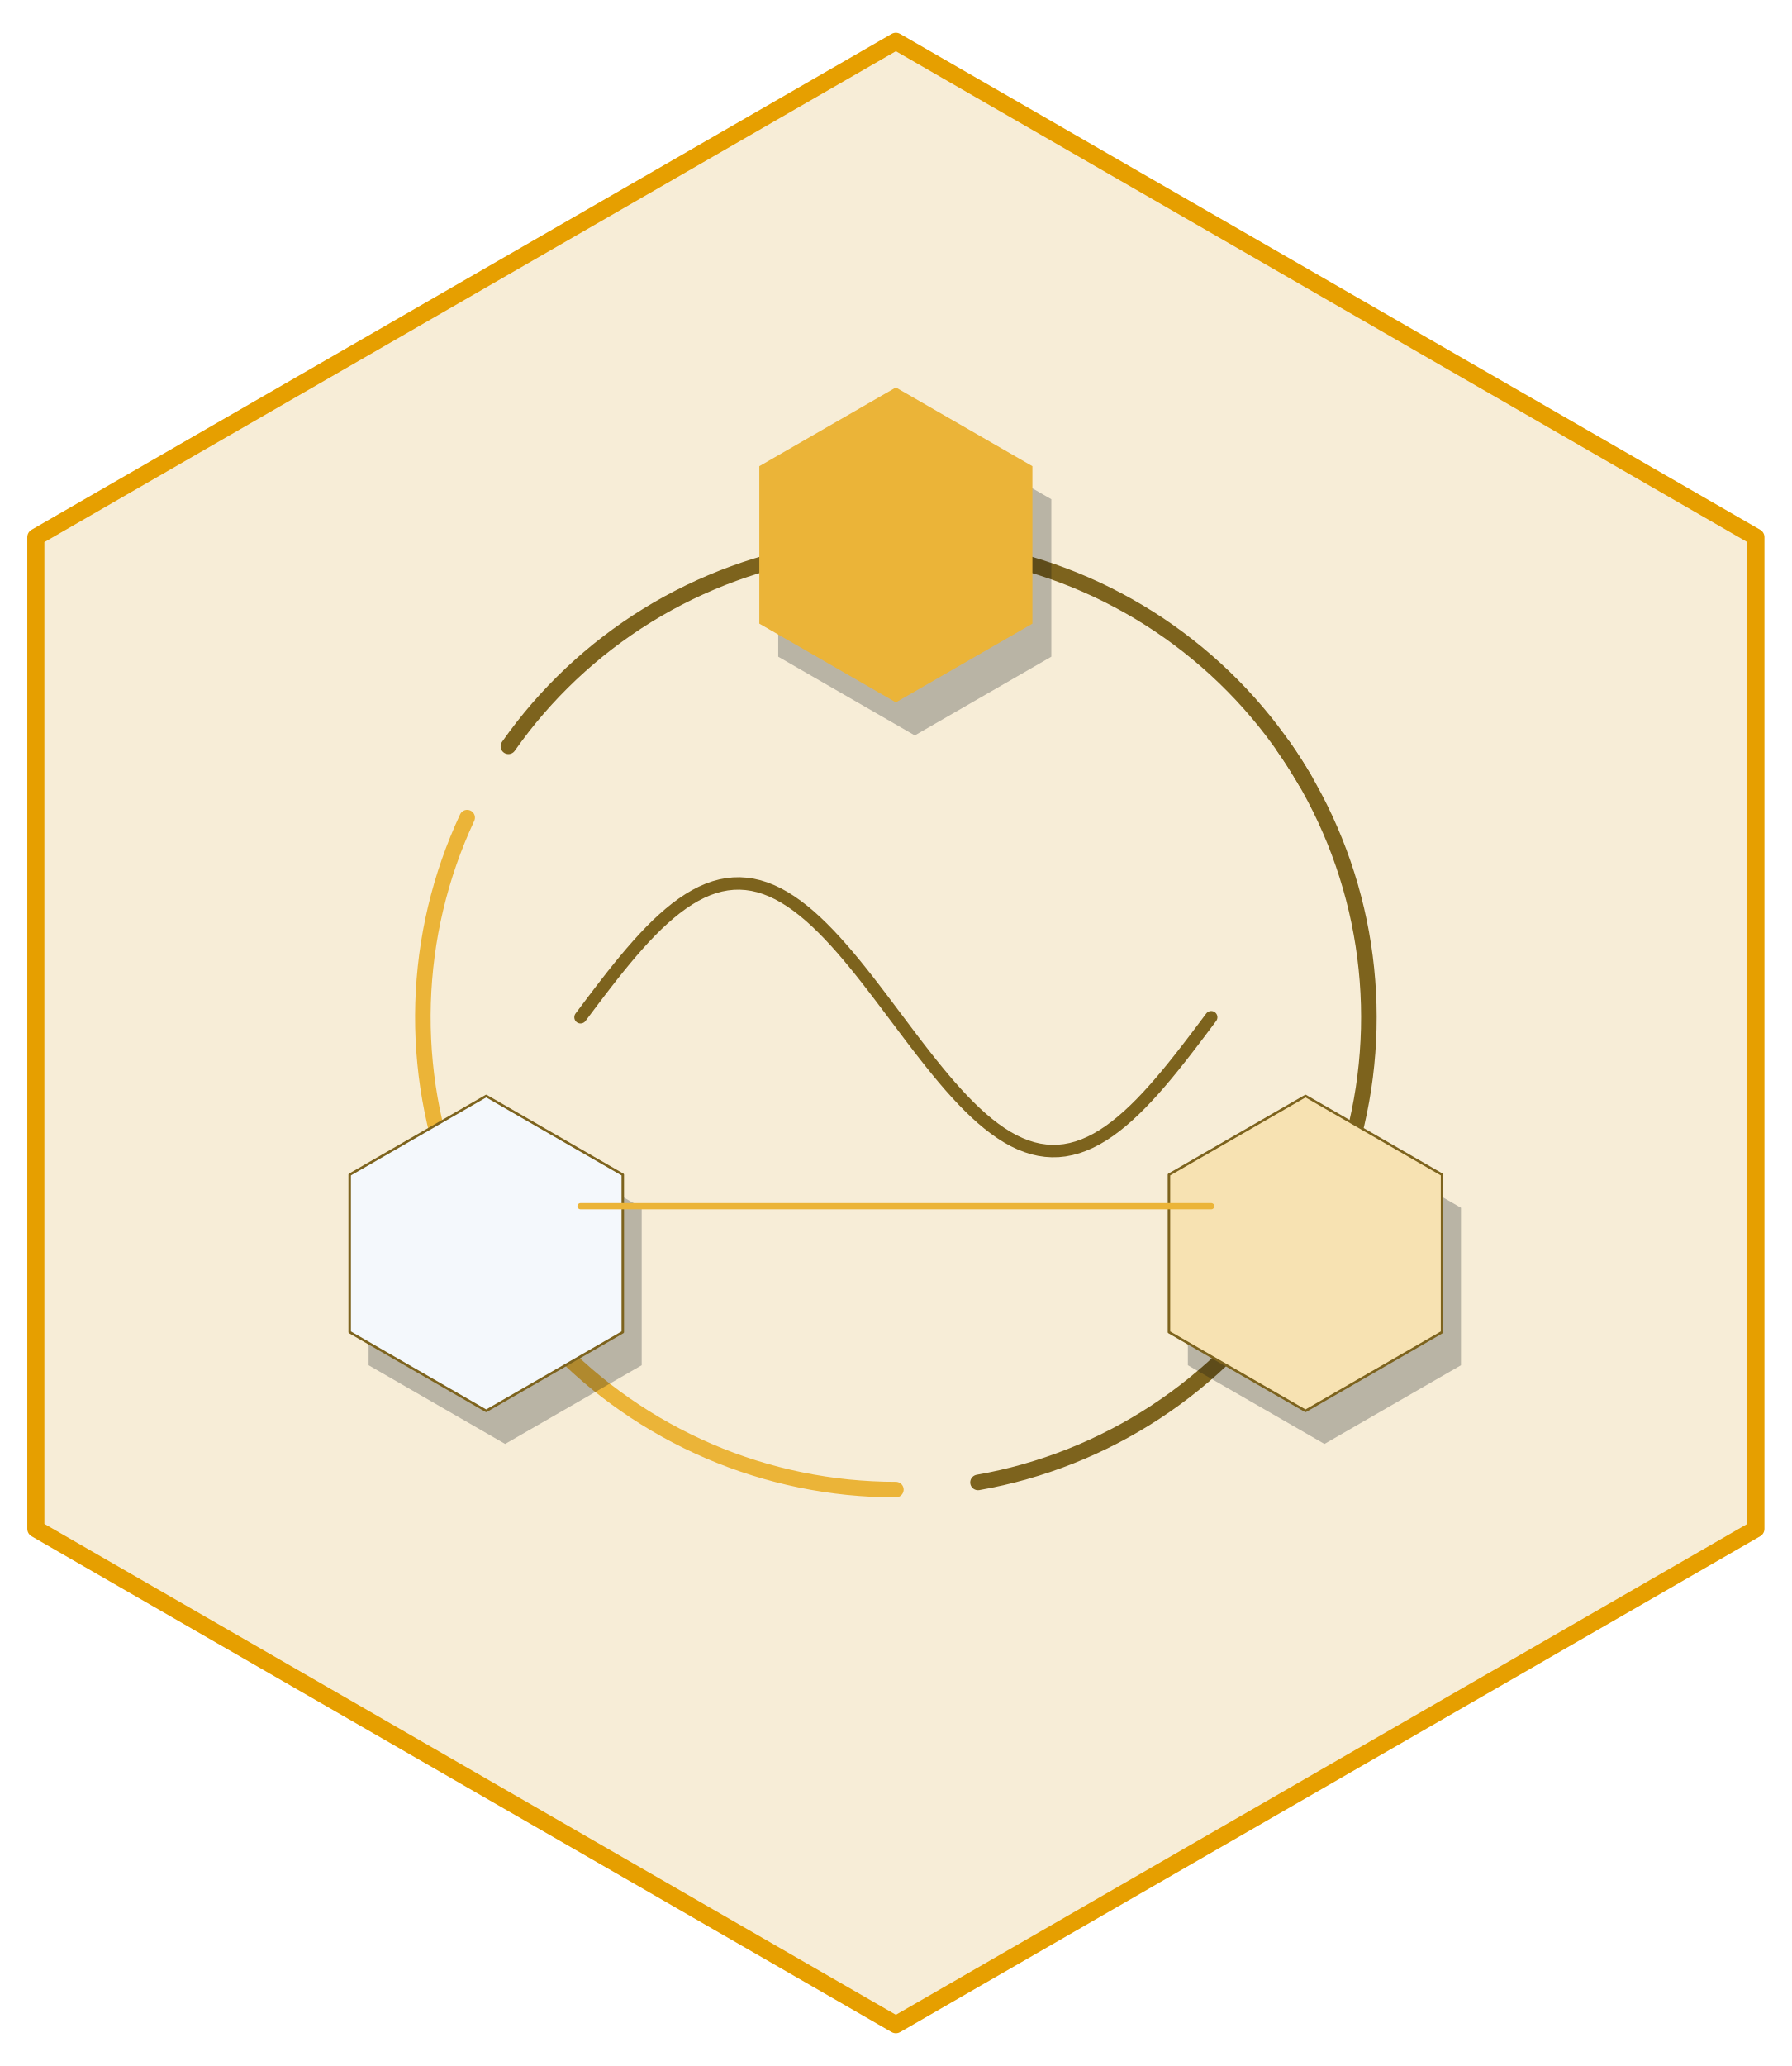
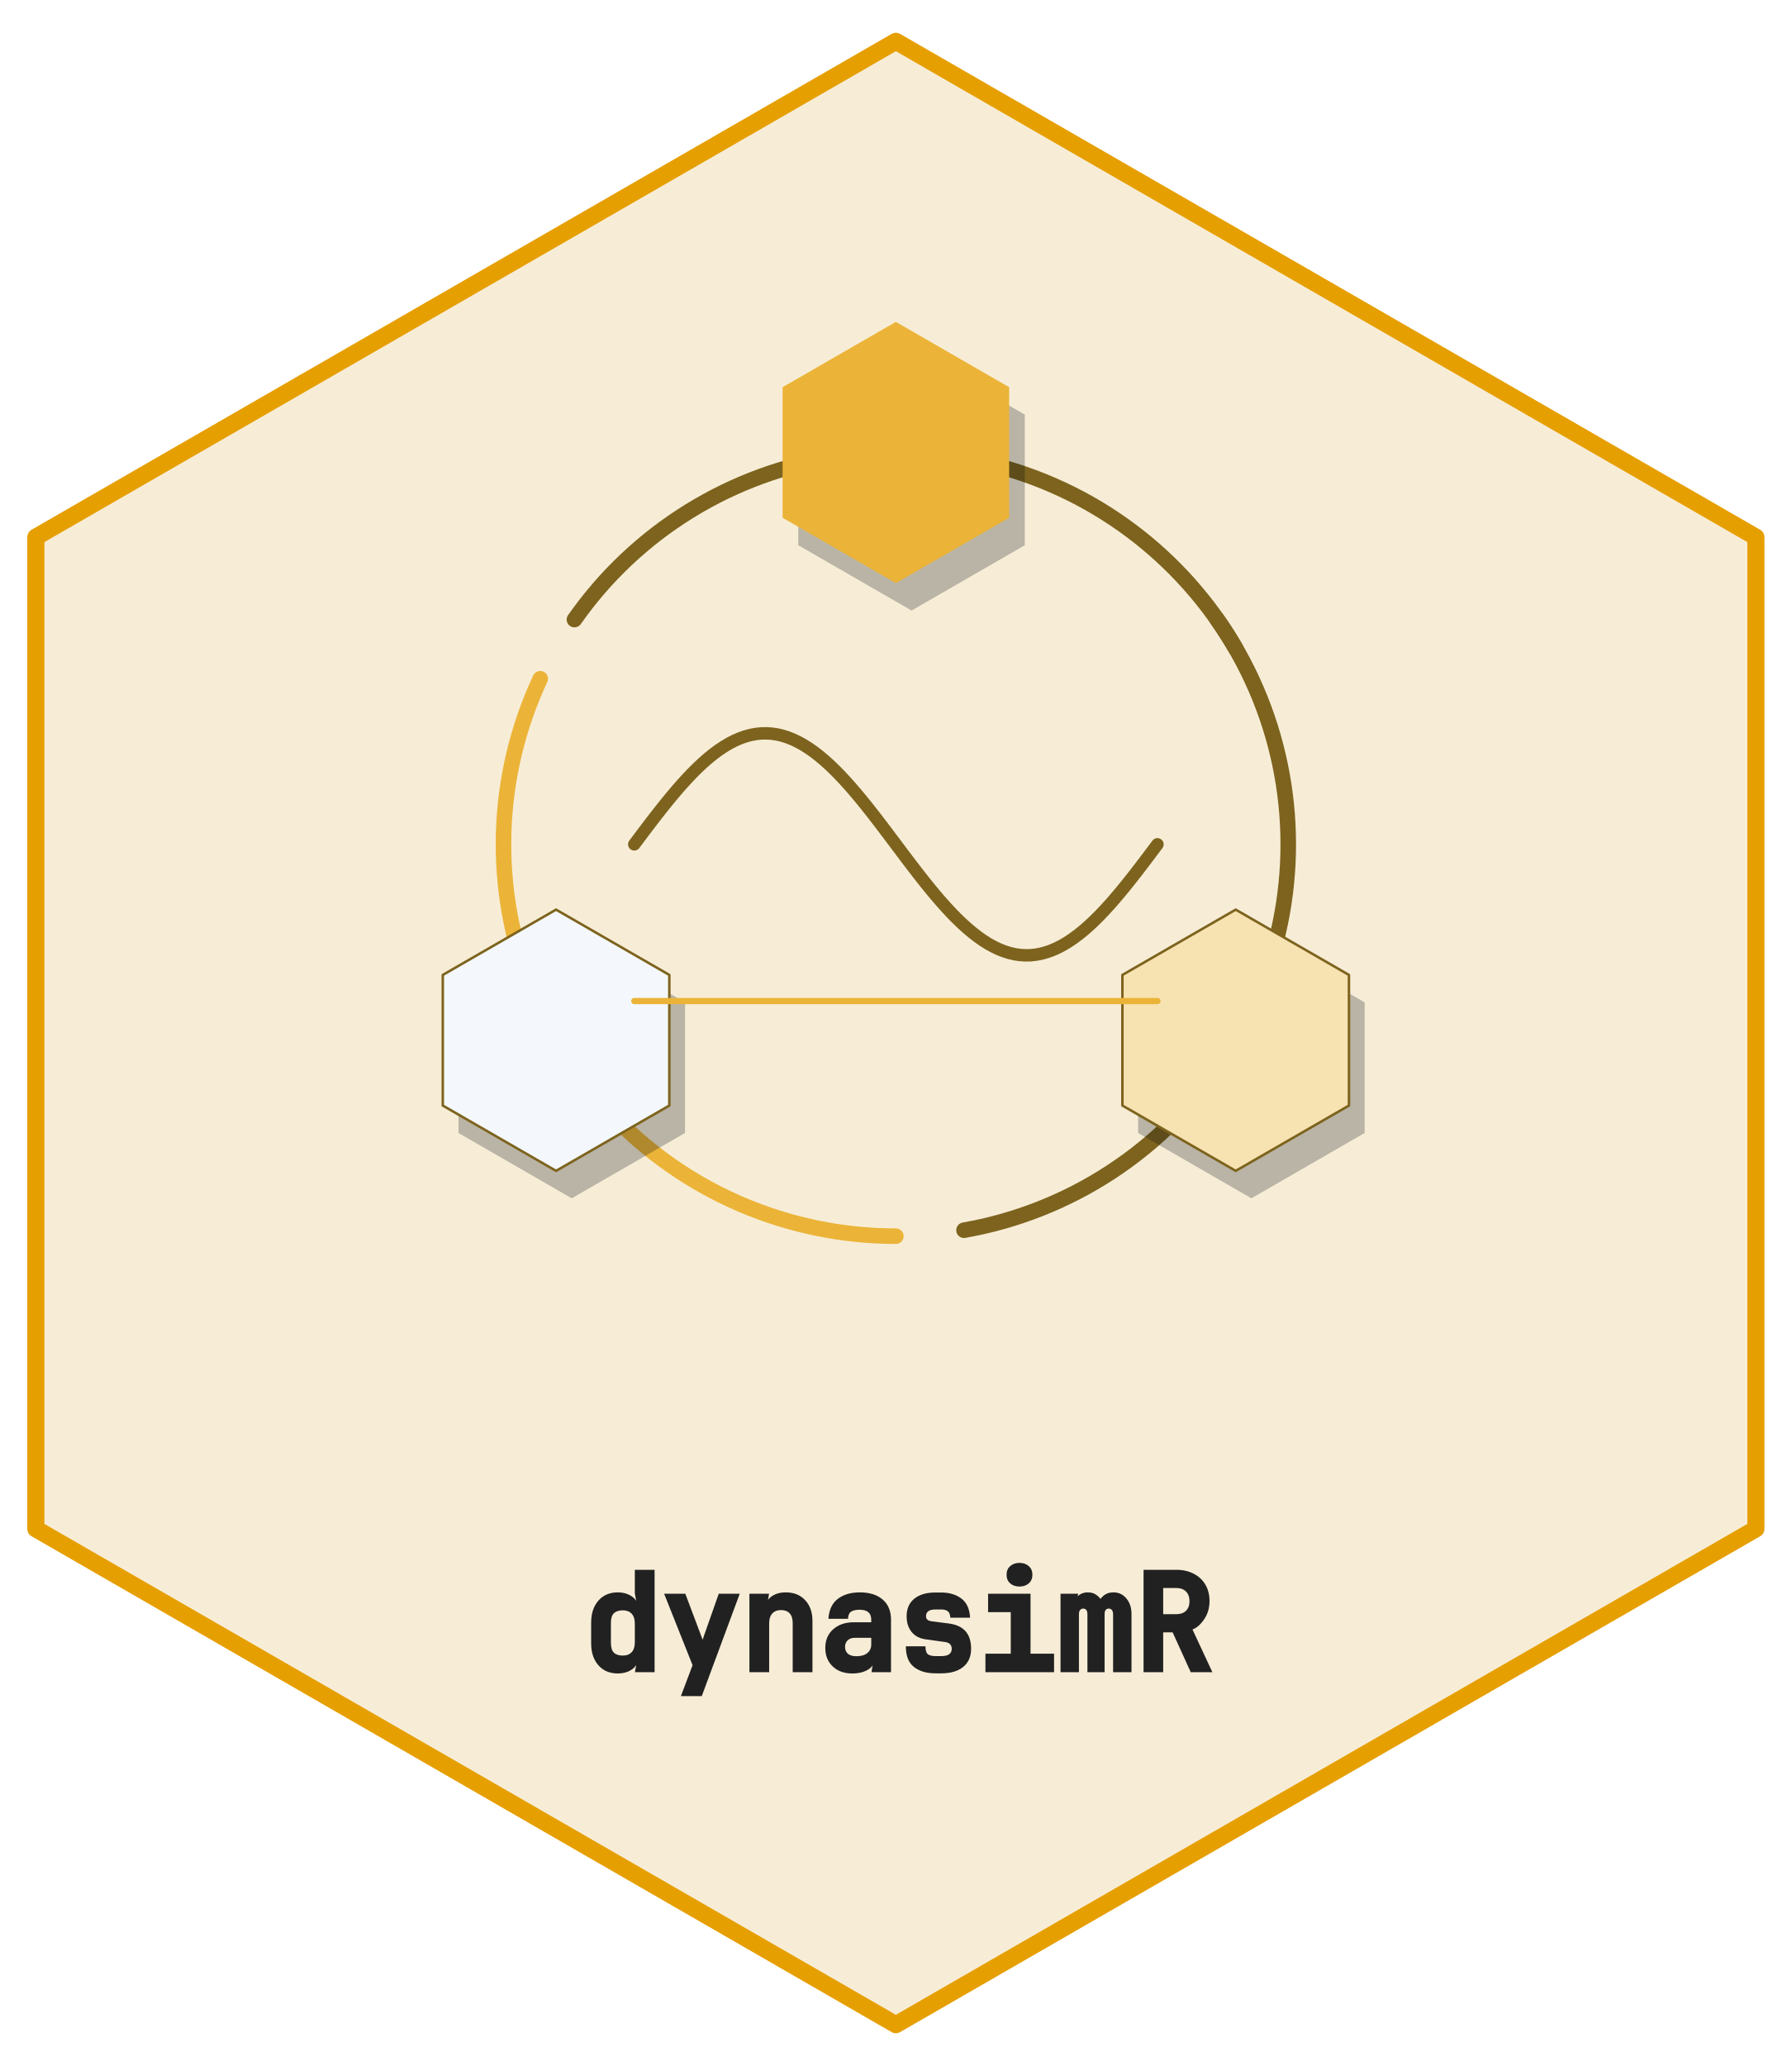
- <svg xmlns="http://www.w3.org/2000/svg" width="432pt" height="498pt" viewBox="0 0 432 498">
+ <svg xmlns="http://www.w3.org/2000/svg" xmlns:xlink="http://www.w3.org/1999/xlink" width="432" height="498" viewBox="0 0 432 498">
+   <defs>
+     <g>
+       <g id="glyph-0-0">
+         <path d="M 8.938 0.312 C 6.988 0.312 5.43 -0.348 4.266 -1.672 C 3.109 -3.004 2.531 -4.766 2.531 -6.953 L 2.531 -11.922 C 2.531 -14.141 3.109 -15.91 4.266 -17.234 C 5.43 -18.566 6.988 -19.234 8.938 -19.234 C 10.344 -19.234 11.539 -18.863 12.531 -18.125 C 13.52 -17.395 13.945 -16.328 13.812 -14.922 L 13.062 -19 L 13.062 -24.672 L 17.828 -24.672 L 17.828 0 L 13.094 0 L 13.75 -3.984 C 13.906 -2.578 13.5 -1.508 12.531 -0.781 C 11.562 -0.051 10.363 0.312 8.938 0.312 Z M 10.156 -4 C 11.082 -4 11.797 -4.27 12.297 -4.812 C 12.805 -5.352 13.062 -6.156 13.062 -7.219 L 13.062 -11.734 C 13.062 -12.766 12.805 -13.551 12.297 -14.094 C 11.797 -14.633 11.082 -14.906 10.156 -14.906 C 9.227 -14.906 8.52 -14.676 8.031 -14.219 C 7.539 -13.758 7.297 -12.984 7.297 -11.891 L 7.297 -7.062 C 7.297 -5.945 7.539 -5.156 8.031 -4.688 C 8.52 -4.227 9.227 -4 10.156 -4 Z M 10.156 -4 " />
+       </g>
+       <g id="glyph-0-1">
+         <path d="M 5.172 5.766 L 7.984 -1.688 L 1.125 -18.906 L 6.234 -18.906 L 10.125 -8.578 C 10.332 -8.086 10.52 -7.555 10.688 -6.984 C 10.863 -6.41 10.781 -6.082 10.438 -6 C 10.082 -6.082 9.988 -6.406 10.156 -6.969 C 10.32 -7.539 10.488 -8.07 10.656 -8.562 L 14.297 -18.906 L 19.359 -18.906 L 10.203 5.766 Z M 5.172 5.766 " />
+       </g>
+       <g id="glyph-0-2">
+         <path d="M 2.688 0 L 2.688 -18.906 L 7.422 -18.906 L 6.766 -14.891 C 6.535 -16.285 6.891 -17.359 7.828 -18.109 C 8.773 -18.859 9.988 -19.234 11.469 -19.234 C 13.406 -19.234 14.957 -18.609 16.125 -17.359 C 17.301 -16.109 17.891 -14.445 17.891 -12.375 L 17.891 0 L 13.125 0 L 13.125 -11.859 C 13.125 -12.898 12.875 -13.676 12.375 -14.188 C 11.883 -14.707 11.195 -14.969 10.312 -14.969 C 9.414 -14.969 8.711 -14.691 8.203 -14.141 C 7.703 -13.598 7.453 -12.805 7.453 -11.766 L 7.453 0 Z M 2.688 0 " />
+       </g>
+       <g id="glyph-0-3">
+         <path d="M 8.5 0.312 C 6.531 0.312 4.953 -0.254 3.766 -1.391 C 2.578 -2.523 1.984 -4.008 1.984 -5.844 C 1.984 -7.707 2.613 -9.203 3.875 -10.328 C 5.145 -11.461 6.801 -12.031 8.844 -12.031 L 13.062 -12.031 L 13.062 -12.656 C 13.062 -14.25 12.133 -15.047 10.281 -15.047 C 9.383 -15.047 8.703 -14.898 8.234 -14.609 C 7.766 -14.316 7.504 -13.734 7.453 -12.859 L 2.734 -12.859 C 2.879 -15.004 3.629 -16.602 4.984 -17.656 C 6.348 -18.707 8.125 -19.234 10.312 -19.234 C 12.656 -19.234 14.492 -18.656 15.828 -17.5 C 17.16 -16.344 17.828 -14.738 17.828 -12.688 L 17.828 0 L 13.125 0 L 13.75 -3.922 L 13.781 -3.922 C 14.008 -2.555 13.598 -1.508 12.547 -0.781 C 11.492 -0.051 10.145 0.312 8.5 0.312 Z M 9.484 -3.844 C 10.629 -3.844 11.508 -4.098 12.125 -4.609 C 12.75 -5.129 13.062 -5.816 13.062 -6.672 L 13.062 -8.281 L 9.109 -8.281 C 8.367 -8.281 7.789 -8.078 7.375 -7.672 C 6.957 -7.266 6.75 -6.738 6.75 -6.094 C 6.75 -5.395 6.977 -4.844 7.438 -4.438 C 7.906 -4.039 8.586 -3.844 9.484 -3.844 Z M 9.484 -3.844 " />
+       </g>
+       <g id="glyph-0-4">
+         <path d="M 9.547 0.281 C 7.367 0.281 5.633 -0.234 4.344 -1.266 C 3.051 -2.297 2.406 -3.953 2.406 -6.234 L 7.141 -6.234 C 7.141 -5.266 7.332 -4.629 7.719 -4.328 C 8.113 -4.023 8.723 -3.875 9.547 -3.875 L 10.953 -3.875 C 11.816 -3.875 12.453 -4.023 12.859 -4.328 C 13.266 -4.641 13.469 -5.066 13.469 -5.609 C 13.469 -6.566 12.941 -7.117 11.891 -7.266 L 7.25 -7.906 C 5.781 -8.094 4.633 -8.68 3.812 -9.672 C 3 -10.672 2.594 -11.941 2.594 -13.484 C 2.594 -15.297 3.207 -16.703 4.438 -17.703 C 5.664 -18.703 7.348 -19.203 9.484 -19.203 L 10.922 -19.203 C 12.91 -19.203 14.547 -18.707 15.828 -17.719 C 17.109 -16.738 17.797 -15.207 17.891 -13.125 L 13.141 -13.125 C 13.086 -13.906 12.875 -14.43 12.5 -14.703 C 12.133 -14.973 11.609 -15.109 10.922 -15.109 L 9.484 -15.109 C 8.723 -15.109 8.16 -14.961 7.797 -14.672 C 7.441 -14.379 7.266 -13.992 7.266 -13.516 C 7.266 -12.805 7.688 -12.395 8.531 -12.281 L 12.875 -11.719 C 16.383 -11.238 18.141 -9.211 18.141 -5.641 C 18.141 -3.754 17.504 -2.297 16.234 -1.266 C 14.961 -0.234 13.203 0.281 10.953 0.281 Z M 9.547 0.281 " />
+       </g>
+       <g id="glyph-0-5">
+         <path d="M 2.594 0 L 2.594 -4.453 L 8.703 -4.453 L 8.703 -14.469 L 3.234 -14.469 L 3.234 -18.906 L 13.469 -18.906 L 13.469 -4.453 L 19.141 -4.453 L 19.141 0 Z M 10.812 -20.641 C 9.895 -20.641 9.145 -20.895 8.562 -21.406 C 7.977 -21.926 7.688 -22.613 7.688 -23.469 C 7.688 -24.352 7.977 -25.051 8.562 -25.562 C 9.145 -26.082 9.895 -26.344 10.812 -26.344 C 11.719 -26.344 12.461 -26.082 13.047 -25.562 C 13.629 -25.051 13.922 -24.352 13.922 -23.469 C 13.922 -22.613 13.629 -21.926 13.047 -21.406 C 12.461 -20.895 11.719 -20.641 10.812 -20.641 Z M 10.812 -20.641 " />
+       </g>
+       <g id="glyph-0-6">
+         <path d="M 1.703 0 L 1.703 -18.906 L 5.953 -18.906 L 5.359 -15.859 L 5.297 -15.859 C 5.004 -16.859 5.188 -17.672 5.844 -18.297 C 6.5 -18.922 7.316 -19.234 8.297 -19.234 C 9.234 -19.234 10.031 -18.941 10.688 -18.359 C 11.344 -17.785 11.562 -17.395 11.344 -17.188 C 11.102 -17.375 11.312 -17.758 11.969 -18.344 C 12.625 -18.938 13.453 -19.234 14.453 -19.234 C 15.742 -19.234 16.789 -18.738 17.594 -17.75 C 18.406 -16.77 18.812 -15.539 18.812 -14.062 L 18.812 0 L 14.375 0 L 14.375 -13.906 C 14.375 -14.383 14.281 -14.738 14.094 -14.969 C 13.906 -15.207 13.648 -15.328 13.328 -15.328 C 13.004 -15.328 12.754 -15.211 12.578 -14.984 C 12.41 -14.766 12.328 -14.414 12.328 -13.938 L 12.328 0 L 8.188 0 L 8.188 -13.906 C 8.188 -14.395 8.098 -14.754 7.922 -14.984 C 7.742 -15.211 7.5 -15.328 7.188 -15.328 C 6.863 -15.328 6.609 -15.211 6.422 -14.984 C 6.234 -14.766 6.141 -14.414 6.141 -13.938 L 6.141 0 Z M 1.703 0 " />
+       </g>
+       <g id="glyph-0-7">
+         <path d="M 2.719 0 L 2.719 -24.672 L 10.672 -24.672 C 12.223 -24.672 13.598 -24.359 14.797 -23.734 C 16.004 -23.117 16.941 -22.25 17.609 -21.125 C 18.285 -20 18.625 -18.68 18.625 -17.172 C 18.625 -15.473 18.188 -13.988 17.312 -12.719 C 16.445 -11.457 15.516 -10.648 14.516 -10.297 L 19.312 0 L 14.094 0 L 9.734 -9.594 L 7.453 -9.594 L 7.453 0 Z M 7.453 -13.984 L 10.672 -13.984 C 11.648 -13.984 12.414 -14.258 12.969 -14.812 C 13.52 -15.363 13.797 -16.129 13.797 -17.109 C 13.797 -18.098 13.516 -18.875 12.953 -19.438 C 12.391 -20 11.629 -20.281 10.672 -20.281 L 7.453 -20.281 Z M 7.453 -13.984 " />
+       </g>
+     </g>
+   </defs>
  <path fill-rule="nonzero" fill="rgb(96.863%, 92.941%, 84.314%)" fill-opacity="1" stroke-width="4.125" stroke-linecap="round" stroke-linejoin="round" stroke="rgb(90.196%, 62.353%, 0%)" stroke-opacity="1" stroke-miterlimit="10" d="M 216 9.961 L 423.359 129.48 L 423.359 368.52 L 216 488.039 L 8.641 368.52 L 8.641 129.48 Z M 216 9.961 " />
-   <path fill="none" stroke-width="3.75" stroke-linecap="round" stroke-linejoin="round" stroke="rgb(49.02%, 38.824%, 11.373%)" stroke-opacity="1" stroke-miterlimit="10" d="M 314.77 188.277 L 313.289 185.789 L 311.746 183.34 L 310.141 180.934 L 308.473 178.566 L 306.75 176.242 L 304.965 173.961 L 303.121 171.73 L 301.227 169.543 L 299.273 167.406 L 297.266 165.32 L 295.207 163.285 L 293.098 161.301 L 290.938 159.375 L 288.727 157.5 L 286.473 155.684 L 284.172 153.926 L 281.828 152.227 L 279.441 150.586 L 277.012 149.008 L 274.543 147.492 L 272.039 146.039 L 269.496 144.652 L 266.922 143.324 L 264.312 142.066 L 261.672 140.875 L 259.004 139.75 L 256.305 138.695 L 253.582 137.707 L 250.836 136.789 L 248.066 135.938 L 245.273 135.16 L 242.465 134.453 L 239.637 133.82 L 236.797 133.254 L 233.941 132.766 L 231.074 132.344 L 228.195 132 L 225.312 131.727 L 222.422 131.527 L 219.527 131.402 L 216.629 131.348 L 213.734 131.371 L 210.836 131.465 L 207.945 131.633 L 205.055 131.871 L 202.176 132.188 L 199.305 132.574 L 196.445 133.031 L 193.598 133.566 L 190.762 134.168 L 187.945 134.844 L 185.145 135.594 L 182.367 136.41 L 179.609 137.297 L 176.875 138.258 L 174.168 139.281 L 171.484 140.379 L 168.832 141.539 L 166.207 142.77 L 163.617 144.066 L 161.062 145.426 L 158.539 146.852 L 156.055 148.344 L 153.609 149.895 L 151.207 151.508 L 148.844 153.18 L 146.523 154.914 L 144.246 156.703 L 142.02 158.555 L 139.836 160.457 L 137.703 162.418 L 135.625 164.43 L 133.594 166.492 L 131.617 168.609 L 129.695 170.773 L 127.828 172.984 L 126.02 175.246 L 124.27 177.551 L 122.578 179.898 " />
-   <path fill="none" stroke-width="3.75" stroke-linecap="round" stroke-linejoin="round" stroke="rgb(92.157%, 70.588%, 21.961%)" stroke-opacity="1" stroke-miterlimit="10" d="M 112.637 197.086 L 111.445 199.723 L 110.324 202.391 L 109.266 205.082 L 108.281 207.805 L 107.363 210.547 L 106.516 213.312 L 105.742 216.102 L 105.035 218.906 L 104.402 221.73 L 103.84 224.566 L 103.352 227.418 L 102.938 230.281 L 102.594 233.152 L 102.324 236.035 L 102.125 238.918 L 102.004 241.809 L 101.953 244.703 L 101.977 247.594 L 102.074 250.484 L 102.246 253.371 L 102.492 256.254 L 102.809 259.129 L 103.199 261.996 L 103.664 264.852 L 104.199 267.695 L 104.809 270.523 L 105.488 273.336 L 106.238 276.129 L 107.062 278.902 L 107.953 281.656 L 108.918 284.383 L 109.949 287.086 L 111.047 289.762 L 112.215 292.41 L 113.449 295.027 L 114.75 297.609 L 116.117 300.16 L 117.547 302.676 L 119.043 305.156 L 120.598 307.594 L 122.219 309.996 L 123.895 312.352 L 125.637 314.668 L 127.43 316.938 L 129.285 319.16 L 131.195 321.336 L 133.16 323.461 L 135.18 325.535 L 137.25 327.559 L 139.371 329.531 L 141.539 331.449 L 143.758 333.309 L 146.023 335.113 L 148.332 336.855 L 150.688 338.543 L 153.086 340.172 L 155.52 341.734 L 157.996 343.238 L 160.512 344.676 L 163.059 346.051 L 165.645 347.363 L 168.258 348.605 L 170.906 349.785 L 173.582 350.895 L 176.285 351.938 L 179.012 352.91 L 181.766 353.812 L 184.539 354.645 L 187.336 355.406 L 190.148 356.098 L 192.98 356.719 L 195.824 357.266 L 198.684 357.742 L 201.551 358.145 L 204.43 358.477 L 207.316 358.73 L 210.207 358.914 L 213.102 359.027 L 216 359.062 " />
-   <path fill="none" stroke-width="3.75" stroke-linecap="round" stroke-linejoin="round" stroke="rgb(49.02%, 38.824%, 11.373%)" stroke-opacity="1" stroke-miterlimit="10" d="M 235.805 357.332 L 238.652 356.793 L 241.484 356.184 L 244.301 355.504 L 247.098 354.75 L 249.875 353.926 L 252.629 353.031 L 255.363 352.066 L 258.066 351.035 L 260.746 349.934 L 263.398 348.766 L 266.02 347.527 L 268.605 346.227 L 271.16 344.859 L 273.676 343.43 L 276.156 341.934 L 278.602 340.379 L 281 338.758 L 283.363 337.082 L 285.676 335.344 L 287.949 333.547 L 290.172 331.691 L 292.352 329.785 L 294.477 327.82 L 296.555 325.805 L 298.578 323.734 L 300.551 321.613 L 302.469 319.445 L 304.328 317.23 L 306.133 314.965 L 307.879 312.656 L 309.566 310.305 L 311.191 307.91 L 312.758 305.477 L 314.262 303.004 L 315.699 300.492 L 317.074 297.945 L 318.383 295.367 L 319.629 292.754 L 320.805 290.109 L 321.914 287.438 L 322.953 284.738 L 323.926 282.012 L 324.828 279.262 L 325.656 276.492 L 326.418 273.699 L 327.109 270.891 L 327.727 268.066 L 328.27 265.223 L 328.746 262.371 L 329.145 259.504 L 329.473 256.629 L 329.727 253.75 L 329.906 250.863 L 330.016 247.973 L 330.047 245.078 L 330.008 242.188 L 329.895 239.297 L 329.707 236.41 L 329.445 233.527 L 329.113 230.656 L 328.707 227.793 L 328.227 224.938 L 327.676 222.098 L 327.051 219.273 L 326.355 216.465 L 325.59 213.676 L 324.75 210.906 L 323.844 208.16 L 322.867 205.438 L 321.82 202.738 L 320.703 200.07 L 319.523 197.43 L 318.273 194.82 L 316.957 192.242 L 315.578 189.699 L 314.133 187.191 L 312.625 184.719 L 311.055 182.289 L 309.422 179.898 " />
-   <path fill-rule="nonzero" fill="rgb(1.176%, 3.922%, 7.059%)" fill-opacity="0.251" d="M 220.562 101.363 L 187.641 120.34 L 187.641 158.293 L 220.562 177.27 L 253.484 158.293 L 253.484 120.34 Z M 220.562 101.363 " />
-   <path fill-rule="nonzero" fill="rgb(92.157%, 70.588%, 21.961%)" fill-opacity="1" d="M 216 93.395 L 183.078 112.371 L 183.078 150.324 L 216 169.301 L 248.922 150.324 L 248.922 112.371 Z M 216 93.395 " />
-   <path fill-rule="nonzero" fill="rgb(1.176%, 3.922%, 7.059%)" fill-opacity="0.251" d="M 121.793 272.152 L 88.871 291.129 L 88.871 329.082 L 121.793 348.055 L 154.715 329.082 L 154.715 291.129 Z M 121.793 272.152 " />
-   <path fill-rule="nonzero" fill="rgb(95.686%, 97.255%, 98.824%)" fill-opacity="1" stroke-width="0.6" stroke-linecap="round" stroke-linejoin="round" stroke="rgb(49.02%, 38.824%, 11.373%)" stroke-opacity="1" stroke-miterlimit="10" d="M 117.23 264.18 L 84.309 283.156 L 84.309 321.109 L 117.23 340.086 L 150.156 321.109 L 150.156 283.156 Z M 117.23 264.18 " />
-   <path fill-rule="nonzero" fill="rgb(1.176%, 3.922%, 7.059%)" fill-opacity="0.251" d="M 319.332 272.152 L 286.406 291.129 L 286.406 329.082 L 319.332 348.055 L 352.254 329.082 L 352.254 291.129 Z M 319.332 272.152 " />
-   <path fill-rule="nonzero" fill="rgb(96.863%, 88.627%, 69.804%)" fill-opacity="1" stroke-width="0.6" stroke-linecap="round" stroke-linejoin="round" stroke="rgb(49.02%, 38.824%, 11.373%)" stroke-opacity="1" stroke-miterlimit="10" d="M 314.77 264.18 L 281.844 283.156 L 281.844 321.109 L 314.77 340.086 L 347.691 321.109 L 347.691 283.156 Z M 314.77 264.18 " />
-   <path fill="none" stroke-width="3" stroke-linecap="round" stroke-linejoin="round" stroke="rgb(49.02%, 38.824%, 11.373%)" stroke-opacity="1" stroke-miterlimit="10" d="M 139.969 245.203 L 141.504 243.16 L 143.039 241.121 L 144.574 239.098 L 146.113 237.102 L 147.648 235.137 L 149.184 233.215 L 150.719 231.34 L 152.258 229.52 L 153.793 227.766 L 155.328 226.078 L 156.863 224.469 L 158.398 222.941 L 159.938 221.508 L 161.473 220.168 L 163.008 218.926 L 164.543 217.793 L 166.078 216.77 L 167.617 215.859 L 169.152 215.07 L 170.688 214.398 L 172.223 213.855 L 173.762 213.434 L 175.297 213.145 L 176.832 212.98 L 178.367 212.949 L 179.902 213.047 L 181.441 213.273 L 182.977 213.629 L 184.512 214.113 L 186.047 214.719 L 187.586 215.449 L 189.121 216.301 L 190.656 217.266 L 192.191 218.348 L 193.727 219.535 L 195.266 220.824 L 196.801 222.215 L 198.336 223.695 L 199.871 225.262 L 201.406 226.91 L 202.945 228.633 L 204.48 230.422 L 206.016 232.27 L 207.551 234.172 L 209.09 236.117 L 210.625 238.098 L 212.16 240.109 L 213.695 242.137 L 215.23 244.18 L 216.77 246.227 L 218.305 248.27 L 219.84 250.301 L 221.375 252.312 L 222.91 254.293 L 224.449 256.238 L 225.984 258.137 L 227.52 259.988 L 229.055 261.777 L 230.594 263.496 L 232.129 265.145 L 233.664 266.715 L 235.199 268.195 L 236.734 269.586 L 238.273 270.875 L 239.809 272.062 L 241.344 273.141 L 242.879 274.109 L 244.414 274.961 L 245.953 275.691 L 247.488 276.297 L 249.023 276.781 L 250.559 277.137 L 252.098 277.363 L 253.633 277.461 L 255.168 277.43 L 256.703 277.266 L 258.238 276.973 L 259.777 276.555 L 261.312 276.008 L 262.848 275.34 L 264.383 274.551 L 265.922 273.641 L 267.457 272.617 L 268.992 271.484 L 270.527 270.242 L 272.062 268.902 L 273.602 267.465 L 275.137 265.941 L 276.672 264.332 L 278.207 262.645 L 279.742 260.891 L 281.281 259.07 L 282.816 257.195 L 284.352 255.27 L 285.887 253.309 L 287.426 251.309 L 288.961 249.289 L 290.496 247.25 L 292.031 245.203 " />
-   <path fill="none" stroke-width="1.5" stroke-linecap="round" stroke-linejoin="round" stroke="rgb(92.157%, 70.588%, 21.961%)" stroke-opacity="1" stroke-miterlimit="10" d="M 139.969 290.746 L 292.031 290.746 " />
+   <path fill="none" stroke-width="3.75" stroke-linecap="round" stroke-linejoin="round" stroke="rgb(49.02%, 38.824%, 11.373%)" stroke-opacity="1" stroke-miterlimit="10" d="M 297.934 156.297 L 296.703 154.234 L 295.426 152.203 L 294.094 150.203 L 292.711 148.242 L 291.281 146.312 L 289.801 144.422 L 288.273 142.57 L 286.699 140.758 L 285.078 138.984 L 283.414 137.254 L 281.707 135.566 L 279.953 133.922 L 278.164 132.32 L 276.332 130.77 L 274.461 129.262 L 272.551 127.801 L 270.605 126.391 L 268.625 125.031 L 266.613 123.723 L 264.566 122.465 L 262.488 121.258 L 260.379 120.105 L 258.242 119.008 L 256.078 117.965 L 253.887 116.977 L 251.672 116.043 L 249.438 115.168 L 247.176 114.348 L 244.898 113.586 L 242.598 112.883 L 240.285 112.234 L 237.953 111.648 L 235.609 111.121 L 233.25 110.656 L 230.883 110.246 L 228.504 109.898 L 226.117 109.613 L 223.727 109.387 L 221.328 109.223 L 218.926 109.117 L 216.523 109.074 L 214.117 109.09 L 211.715 109.168 L 209.316 109.309 L 206.922 109.508 L 204.531 109.77 L 202.152 110.09 L 199.777 110.469 L 197.414 110.91 L 195.062 111.414 L 192.727 111.973 L 190.406 112.594 L 188.098 113.273 L 185.812 114.008 L 183.543 114.805 L 181.297 115.656 L 179.07 116.562 L 176.871 117.527 L 174.695 118.547 L 172.547 119.621 L 170.426 120.754 L 168.336 121.934 L 166.273 123.168 L 164.246 124.457 L 162.25 125.797 L 160.289 127.184 L 158.363 128.621 L 156.477 130.105 L 154.629 131.641 L 152.82 133.219 L 151.051 134.844 L 149.324 136.516 L 147.641 138.227 L 146 139.98 L 144.406 141.777 L 142.859 143.613 L 141.359 145.488 L 139.906 147.398 L 138.5 149.348 " />
+   <path fill="none" stroke-width="3.75" stroke-linecap="round" stroke-linejoin="round" stroke="rgb(92.157%, 70.588%, 21.961%)" stroke-opacity="1" stroke-miterlimit="10" d="M 130.258 163.605 L 129.27 165.793 L 128.336 168.004 L 127.461 170.238 L 126.641 172.496 L 125.883 174.773 L 125.18 177.066 L 124.535 179.379 L 123.949 181.707 L 123.426 184.047 L 122.961 186.402 L 122.555 188.766 L 122.207 191.141 L 121.922 193.523 L 121.699 195.914 L 121.535 198.309 L 121.434 200.703 L 121.395 203.105 L 121.414 205.504 L 121.492 207.902 L 121.637 210.297 L 121.84 212.688 L 122.102 215.074 L 122.426 217.453 L 122.812 219.82 L 123.258 222.18 L 123.762 224.523 L 124.324 226.855 L 124.949 229.176 L 125.629 231.477 L 126.371 233.758 L 127.168 236.023 L 128.023 238.266 L 128.938 240.484 L 129.906 242.68 L 130.93 244.852 L 132.008 246.996 L 133.145 249.109 L 134.328 251.199 L 135.57 253.254 L 136.859 255.277 L 138.203 257.27 L 139.598 259.223 L 141.039 261.145 L 142.527 263.027 L 144.066 264.871 L 145.652 266.676 L 147.281 268.438 L 148.953 270.16 L 150.672 271.84 L 152.43 273.473 L 154.23 275.062 L 156.07 276.605 L 157.953 278.105 L 159.867 279.551 L 161.82 280.949 L 163.809 282.301 L 165.828 283.598 L 167.883 284.844 L 169.969 286.039 L 172.082 287.18 L 174.227 288.266 L 176.395 289.297 L 178.59 290.273 L 180.812 291.195 L 183.055 292.059 L 185.316 292.867 L 187.602 293.617 L 189.902 294.309 L 192.223 294.941 L 194.555 295.512 L 196.902 296.027 L 199.262 296.48 L 201.633 296.875 L 204.016 297.211 L 206.402 297.484 L 208.797 297.699 L 211.195 297.852 L 213.598 297.941 L 216 297.973 " />
+   <path fill="none" stroke-width="3.75" stroke-linecap="round" stroke-linejoin="round" stroke="rgb(49.02%, 38.824%, 11.373%)" stroke-opacity="1" stroke-miterlimit="10" d="M 232.43 296.539 L 234.789 296.09 L 237.141 295.586 L 239.477 295.02 L 241.797 294.395 L 244.102 293.711 L 246.387 292.969 L 248.652 292.168 L 250.898 291.312 L 253.121 290.398 L 255.32 289.43 L 257.492 288.402 L 259.641 287.324 L 261.758 286.191 L 263.848 285.004 L 265.902 283.762 L 267.93 282.473 L 269.922 281.129 L 271.879 279.738 L 273.801 278.297 L 275.684 276.805 L 277.531 275.27 L 279.336 273.684 L 281.102 272.055 L 282.824 270.383 L 284.504 268.664 L 286.141 266.906 L 287.73 265.109 L 289.273 263.27 L 290.77 261.391 L 292.219 259.477 L 293.617 257.523 L 294.969 255.539 L 296.266 253.52 L 297.512 251.469 L 298.707 249.387 L 299.848 247.273 L 300.934 245.133 L 301.965 242.965 L 302.938 240.773 L 303.859 238.555 L 304.723 236.316 L 305.527 234.055 L 306.277 231.773 L 306.965 229.477 L 307.598 227.16 L 308.168 224.828 L 308.68 222.484 L 309.133 220.129 L 309.527 217.762 L 309.859 215.383 L 310.129 213 L 310.34 210.609 L 310.492 208.215 L 310.578 205.816 L 310.609 203.418 L 310.574 201.02 L 310.48 198.621 L 310.324 196.227 L 310.109 193.836 L 309.832 191.453 L 309.496 189.078 L 309.098 186.711 L 308.641 184.355 L 308.121 182.012 L 307.543 179.68 L 306.91 177.367 L 306.215 175.07 L 305.461 172.793 L 304.648 170.531 L 303.781 168.293 L 302.855 166.078 L 301.875 163.891 L 300.84 161.723 L 299.75 159.586 L 298.605 157.477 L 297.406 155.395 L 296.156 153.348 L 294.852 151.328 L 293.5 149.348 " />
+   <path fill-rule="nonzero" fill="rgb(1.176%, 3.922%, 7.059%)" fill-opacity="0.251" d="M 219.785 84.199 L 192.473 99.941 L 192.473 131.426 L 219.785 147.168 L 247.094 131.426 L 247.094 99.941 Z M 219.785 84.199 " />
+   <path fill-rule="nonzero" fill="rgb(92.157%, 70.588%, 21.961%)" fill-opacity="1" d="M 216 77.586 L 188.688 93.328 L 188.688 124.812 L 216 140.555 L 243.312 124.812 L 243.312 93.328 Z M 216 77.586 " />
+   <path fill-rule="nonzero" fill="rgb(1.176%, 3.922%, 7.059%)" fill-opacity="0.251" d="M 137.852 225.875 L 110.539 241.617 L 110.539 273.102 L 137.852 288.844 L 165.164 273.102 L 165.164 241.617 Z M 137.852 225.875 " />
+   <path fill-rule="nonzero" fill="rgb(95.686%, 97.255%, 98.824%)" fill-opacity="1" stroke-width="0.6" stroke-linecap="round" stroke-linejoin="round" stroke="rgb(49.02%, 38.824%, 11.373%)" stroke-opacity="1" stroke-miterlimit="10" d="M 134.066 219.262 L 106.758 235.004 L 106.758 266.488 L 134.066 282.23 L 161.379 266.488 L 161.379 235.004 Z M 134.066 219.262 " />
+   <path fill-rule="nonzero" fill="rgb(1.176%, 3.922%, 7.059%)" fill-opacity="0.251" d="M 301.719 225.875 L 274.406 241.617 L 274.406 273.102 L 301.719 288.844 L 329.027 273.102 L 329.027 241.617 Z M 301.719 225.875 " />
+   <path fill-rule="nonzero" fill="rgb(96.863%, 88.627%, 69.804%)" fill-opacity="1" stroke-width="0.6" stroke-linecap="round" stroke-linejoin="round" stroke="rgb(49.02%, 38.824%, 11.373%)" stroke-opacity="1" stroke-miterlimit="10" d="M 297.934 219.262 L 270.621 235.004 L 270.621 266.488 L 297.934 282.23 L 325.242 266.488 L 325.242 235.004 Z M 297.934 219.262 " />
+   <path fill="none" stroke-width="3" stroke-linecap="round" stroke-linejoin="round" stroke="rgb(49.02%, 38.824%, 11.373%)" stroke-opacity="1" stroke-miterlimit="10" d="M 152.93 203.523 L 154.203 201.824 L 155.477 200.133 L 156.75 198.457 L 158.023 196.801 L 159.301 195.172 L 160.574 193.574 L 161.848 192.02 L 163.121 190.512 L 164.395 189.055 L 165.668 187.656 L 166.945 186.32 L 168.219 185.055 L 169.492 183.863 L 170.766 182.75 L 172.039 181.723 L 173.316 180.781 L 174.59 179.934 L 175.863 179.18 L 177.137 178.523 L 178.41 177.969 L 179.688 177.516 L 180.961 177.168 L 182.234 176.926 L 183.508 176.789 L 184.781 176.766 L 186.059 176.844 L 187.332 177.031 L 188.605 177.328 L 189.879 177.727 L 191.152 178.234 L 192.426 178.84 L 193.703 179.543 L 194.977 180.348 L 196.25 181.242 L 197.523 182.227 L 198.797 183.297 L 200.074 184.449 L 201.348 185.68 L 202.621 186.98 L 203.895 188.348 L 205.168 189.773 L 206.445 191.258 L 207.719 192.793 L 208.992 194.367 L 210.266 195.98 L 211.539 197.625 L 212.816 199.293 L 214.09 200.977 L 215.363 202.672 L 216.637 204.371 L 217.91 206.066 L 219.184 207.75 L 220.461 209.418 L 221.734 211.062 L 223.008 212.676 L 224.281 214.25 L 225.555 215.785 L 226.832 217.27 L 228.105 218.695 L 229.379 220.062 L 230.652 221.363 L 231.926 222.594 L 233.203 223.746 L 234.477 224.816 L 235.75 225.801 L 237.023 226.699 L 238.297 227.5 L 239.574 228.203 L 240.848 228.812 L 242.121 229.316 L 243.395 229.715 L 244.668 230.012 L 245.941 230.199 L 247.219 230.277 L 248.492 230.254 L 249.766 230.117 L 251.039 229.875 L 252.312 229.527 L 253.59 229.074 L 254.863 228.52 L 256.137 227.863 L 257.41 227.109 L 258.684 226.262 L 259.961 225.32 L 261.234 224.293 L 262.508 223.18 L 263.781 221.988 L 265.055 220.723 L 266.332 219.387 L 267.605 217.988 L 268.879 216.531 L 270.152 215.023 L 271.426 213.469 L 272.699 211.871 L 273.977 210.242 L 275.25 208.586 L 276.523 206.91 L 277.797 205.219 L 279.07 203.523 " />
+   <path fill="none" stroke-width="1.5" stroke-linecap="round" stroke-linejoin="round" stroke="rgb(92.157%, 70.588%, 21.961%)" stroke-opacity="1" stroke-miterlimit="10" d="M 152.93 241.301 L 279.07 241.301 " />
+   <g fill="rgb(12.941%, 12.941%, 12.941%)" fill-opacity="1">
+     <use xlink:href="#glyph-0-0" x="140" y="403.069" />
+     <use xlink:href="#glyph-0-1" x="159" y="403.069" />
+     <use xlink:href="#glyph-0-2" x="178" y="403.069" />
+     <use xlink:href="#glyph-0-3" x="197" y="403.069" />
+     <use xlink:href="#glyph-0-4" x="216" y="403.069" />
+     <use xlink:href="#glyph-0-5" x="235" y="403.069" />
+     <use xlink:href="#glyph-0-6" x="254" y="403.069" />
+     <use xlink:href="#glyph-0-7" x="273" y="403.069" />
+   </g>
</svg>
